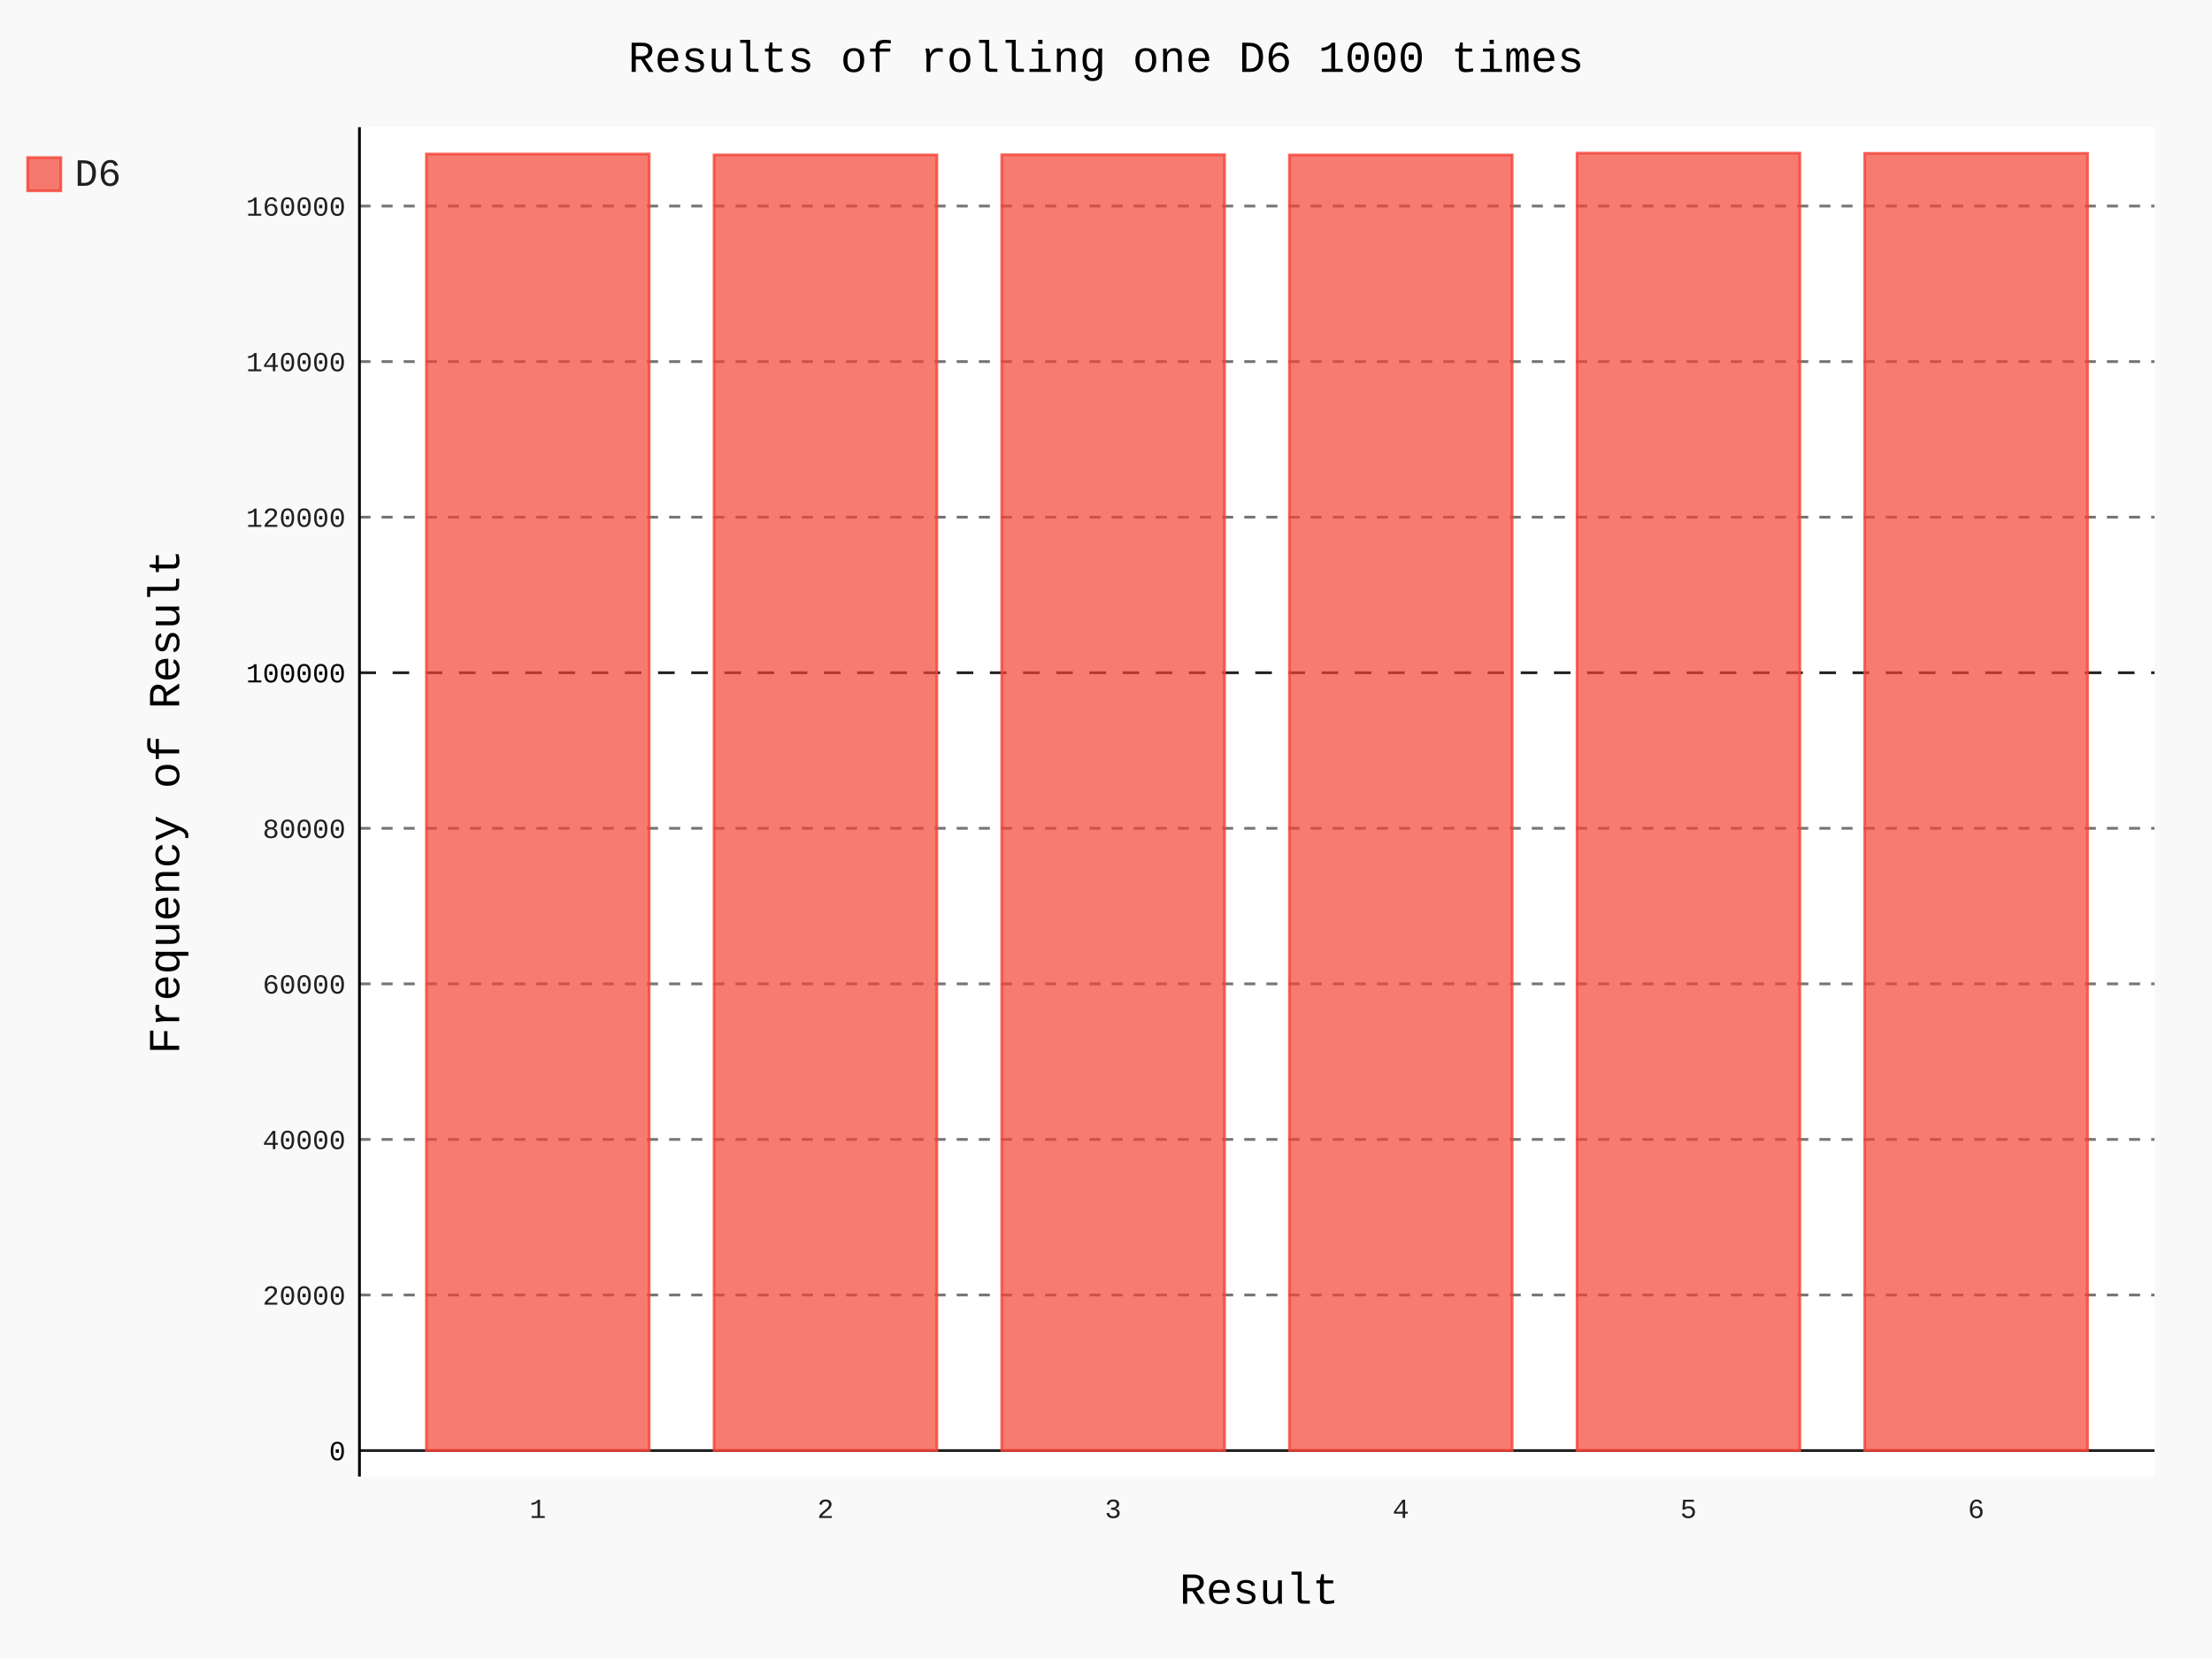
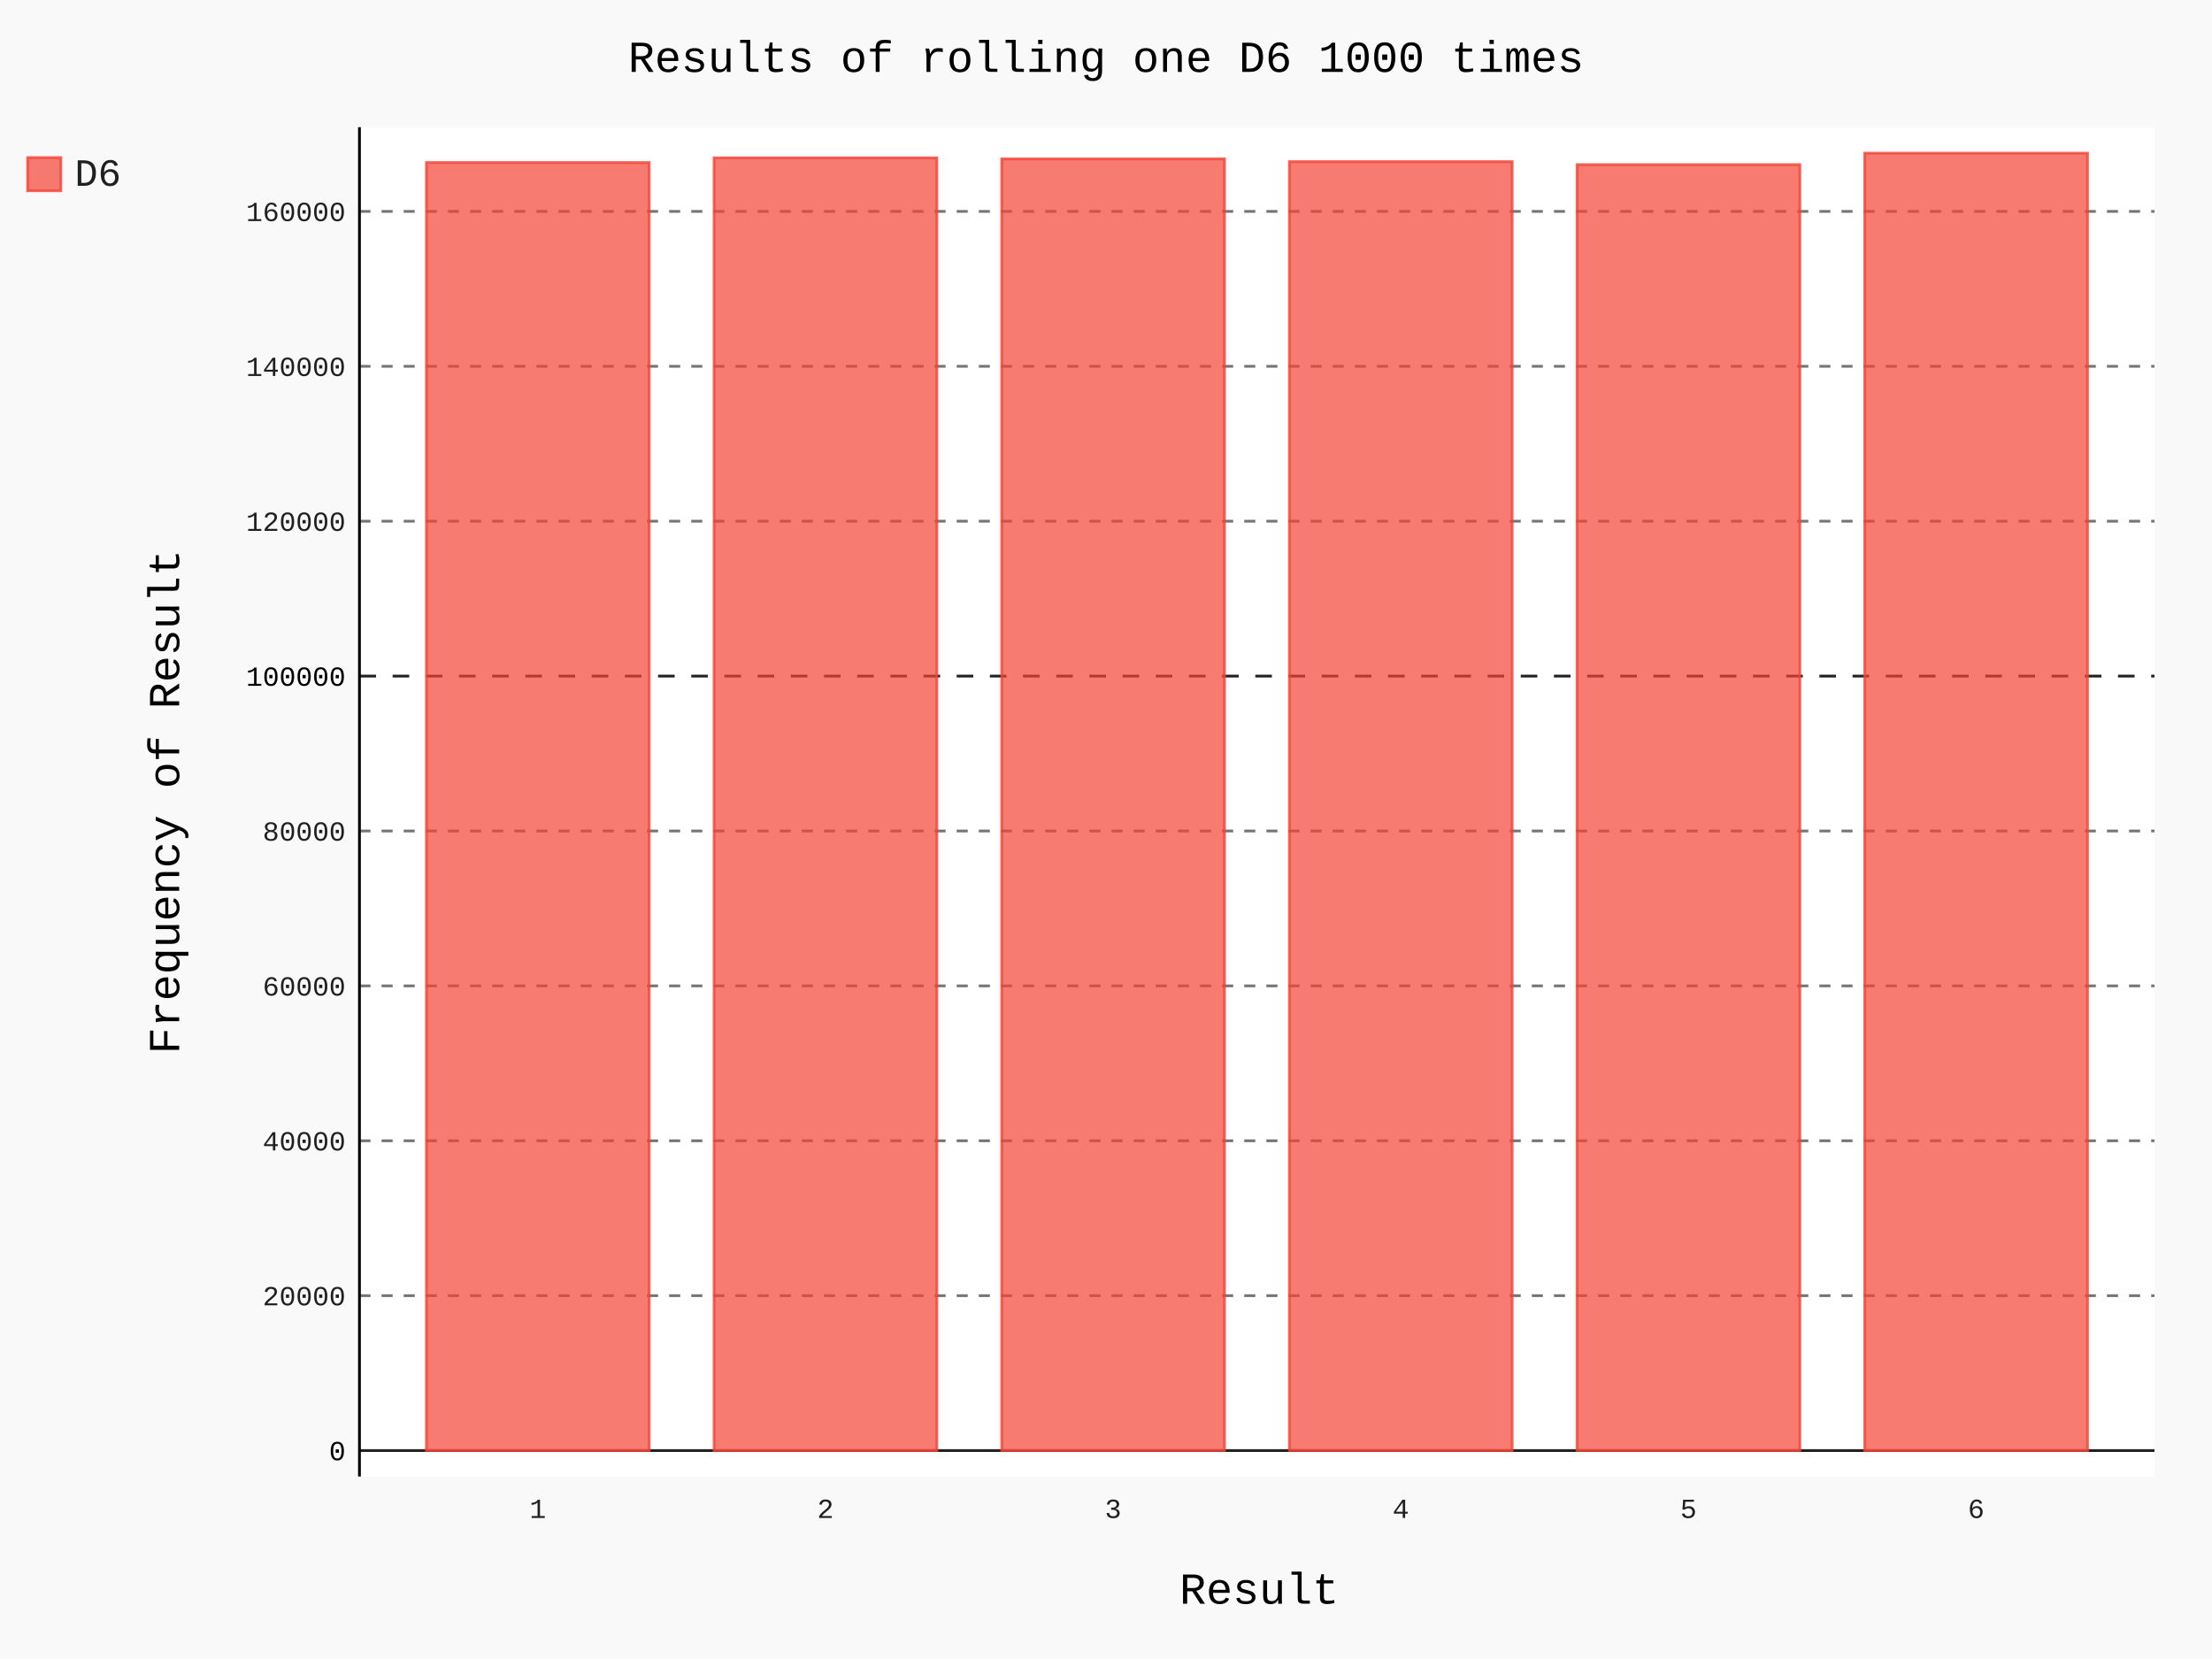
- <svg xmlns="http://www.w3.org/2000/svg" class="pygal-chart" id="chart-878b515a-303f-41c4-bcc9-b97e1cf6d806" viewBox="0 0 800 600">
+ <svg xmlns="http://www.w3.org/2000/svg" class="pygal-chart" id="chart-e56cff77-fffc-4de1-8a8d-ece271eadc9f" viewBox="0 0 800 600">
  <defs>
-     <style type="text/css">#chart-878b515a-303f-41c4-bcc9-b97e1cf6d806{-webkit-user-select:none;-webkit-font-smoothing:antialiased;font-family:Consolas,"Liberation Mono",Menlo,Courier,monospace}#chart-878b515a-303f-41c4-bcc9-b97e1cf6d806 .title{font-family:Consolas,"Liberation Mono",Menlo,Courier,monospace;font-size:16px}#chart-878b515a-303f-41c4-bcc9-b97e1cf6d806 .legends .legend text{font-family:Consolas,"Liberation Mono",Menlo,Courier,monospace;font-size:14px}#chart-878b515a-303f-41c4-bcc9-b97e1cf6d806 .axis text{font-family:Consolas,"Liberation Mono",Menlo,Courier,monospace;font-size:10px}#chart-878b515a-303f-41c4-bcc9-b97e1cf6d806 .axis text.major{font-family:Consolas,"Liberation Mono",Menlo,Courier,monospace;font-size:10px}#chart-878b515a-303f-41c4-bcc9-b97e1cf6d806 .text-overlay text.value{font-family:Consolas,"Liberation Mono",Menlo,Courier,monospace;font-size:16px}#chart-878b515a-303f-41c4-bcc9-b97e1cf6d806 .text-overlay text.label{font-family:Consolas,"Liberation Mono",Menlo,Courier,monospace;font-size:10px}#chart-878b515a-303f-41c4-bcc9-b97e1cf6d806 .tooltip{font-family:Consolas,"Liberation Mono",Menlo,Courier,monospace;font-size:14px}#chart-878b515a-303f-41c4-bcc9-b97e1cf6d806 text.no_data{font-family:Consolas,"Liberation Mono",Menlo,Courier,monospace;font-size:64px}
- #chart-878b515a-303f-41c4-bcc9-b97e1cf6d806{background-color:rgba(249,249,249,1)}#chart-878b515a-303f-41c4-bcc9-b97e1cf6d806 path,#chart-878b515a-303f-41c4-bcc9-b97e1cf6d806 line,#chart-878b515a-303f-41c4-bcc9-b97e1cf6d806 rect,#chart-878b515a-303f-41c4-bcc9-b97e1cf6d806 circle{-webkit-transition:150ms;-moz-transition:150ms;transition:150ms}#chart-878b515a-303f-41c4-bcc9-b97e1cf6d806 .graph &gt; .background{fill:rgba(249,249,249,1)}#chart-878b515a-303f-41c4-bcc9-b97e1cf6d806 .plot &gt; .background{fill:rgba(255,255,255,1)}#chart-878b515a-303f-41c4-bcc9-b97e1cf6d806 .graph{fill:rgba(0,0,0,.87)}#chart-878b515a-303f-41c4-bcc9-b97e1cf6d806 text.no_data{fill:rgba(0,0,0,1)}#chart-878b515a-303f-41c4-bcc9-b97e1cf6d806 .title{fill:rgba(0,0,0,1)}#chart-878b515a-303f-41c4-bcc9-b97e1cf6d806 .legends .legend text{fill:rgba(0,0,0,.87)}#chart-878b515a-303f-41c4-bcc9-b97e1cf6d806 .legends .legend:hover text{fill:rgba(0,0,0,1)}#chart-878b515a-303f-41c4-bcc9-b97e1cf6d806 .axis .line{stroke:rgba(0,0,0,1)}#chart-878b515a-303f-41c4-bcc9-b97e1cf6d806 .axis .guide.line{stroke:rgba(0,0,0,.54)}#chart-878b515a-303f-41c4-bcc9-b97e1cf6d806 .axis .major.line{stroke:rgba(0,0,0,.87)}#chart-878b515a-303f-41c4-bcc9-b97e1cf6d806 .axis text.major{fill:rgba(0,0,0,1)}#chart-878b515a-303f-41c4-bcc9-b97e1cf6d806 .axis.y .guides:hover .guide.line,#chart-878b515a-303f-41c4-bcc9-b97e1cf6d806 .line-graph .axis.x .guides:hover .guide.line,#chart-878b515a-303f-41c4-bcc9-b97e1cf6d806 .stackedline-graph .axis.x .guides:hover .guide.line,#chart-878b515a-303f-41c4-bcc9-b97e1cf6d806 .xy-graph .axis.x .guides:hover .guide.line{stroke:rgba(0,0,0,1)}#chart-878b515a-303f-41c4-bcc9-b97e1cf6d806 .axis .guides:hover text{fill:rgba(0,0,0,1)}#chart-878b515a-303f-41c4-bcc9-b97e1cf6d806 .reactive{fill-opacity:.7;stroke-opacity:.8}#chart-878b515a-303f-41c4-bcc9-b97e1cf6d806 .ci{stroke:rgba(0,0,0,.87)}#chart-878b515a-303f-41c4-bcc9-b97e1cf6d806 .reactive.active,#chart-878b515a-303f-41c4-bcc9-b97e1cf6d806 .active .reactive{fill-opacity:.8;stroke-opacity:.9;stroke-width:4}#chart-878b515a-303f-41c4-bcc9-b97e1cf6d806 .ci .reactive.active{stroke-width:1.5}#chart-878b515a-303f-41c4-bcc9-b97e1cf6d806 .series text{fill:rgba(0,0,0,1)}#chart-878b515a-303f-41c4-bcc9-b97e1cf6d806 .tooltip rect{fill:rgba(255,255,255,1);stroke:rgba(0,0,0,1);-webkit-transition:opacity 150ms;-moz-transition:opacity 150ms;transition:opacity 150ms}#chart-878b515a-303f-41c4-bcc9-b97e1cf6d806 .tooltip .label{fill:rgba(0,0,0,.87)}#chart-878b515a-303f-41c4-bcc9-b97e1cf6d806 .tooltip .label{fill:rgba(0,0,0,.87)}#chart-878b515a-303f-41c4-bcc9-b97e1cf6d806 .tooltip .legend{font-size:.8em;fill:rgba(0,0,0,.54)}#chart-878b515a-303f-41c4-bcc9-b97e1cf6d806 .tooltip .x_label{font-size:.6em;fill:rgba(0,0,0,1)}#chart-878b515a-303f-41c4-bcc9-b97e1cf6d806 .tooltip .xlink{font-size:.5em;text-decoration:underline}#chart-878b515a-303f-41c4-bcc9-b97e1cf6d806 .tooltip .value{font-size:1.5em}#chart-878b515a-303f-41c4-bcc9-b97e1cf6d806 .bound{font-size:.5em}#chart-878b515a-303f-41c4-bcc9-b97e1cf6d806 .max-value{font-size:.75em;fill:rgba(0,0,0,.54)}#chart-878b515a-303f-41c4-bcc9-b97e1cf6d806 .map-element{fill:rgba(255,255,255,1);stroke:rgba(0,0,0,.54) !important}#chart-878b515a-303f-41c4-bcc9-b97e1cf6d806 .map-element .reactive{fill-opacity:inherit;stroke-opacity:inherit}#chart-878b515a-303f-41c4-bcc9-b97e1cf6d806 .color-0,#chart-878b515a-303f-41c4-bcc9-b97e1cf6d806 .color-0 a:visited{stroke:#F44336;fill:#F44336}#chart-878b515a-303f-41c4-bcc9-b97e1cf6d806 .text-overlay .color-0 text{fill:black}
- #chart-878b515a-303f-41c4-bcc9-b97e1cf6d806 text.no_data{text-anchor:middle}#chart-878b515a-303f-41c4-bcc9-b97e1cf6d806 .guide.line{fill:none}#chart-878b515a-303f-41c4-bcc9-b97e1cf6d806 .centered{text-anchor:middle}#chart-878b515a-303f-41c4-bcc9-b97e1cf6d806 .title{text-anchor:middle}#chart-878b515a-303f-41c4-bcc9-b97e1cf6d806 .legends .legend text{fill-opacity:1}#chart-878b515a-303f-41c4-bcc9-b97e1cf6d806 .axis.x text{text-anchor:middle}#chart-878b515a-303f-41c4-bcc9-b97e1cf6d806 .axis.x:not(.web) text[transform]{text-anchor:start}#chart-878b515a-303f-41c4-bcc9-b97e1cf6d806 .axis.x:not(.web) text[transform].backwards{text-anchor:end}#chart-878b515a-303f-41c4-bcc9-b97e1cf6d806 .axis.y text{text-anchor:end}#chart-878b515a-303f-41c4-bcc9-b97e1cf6d806 .axis.y text[transform].backwards{text-anchor:start}#chart-878b515a-303f-41c4-bcc9-b97e1cf6d806 .axis.y2 text{text-anchor:start}#chart-878b515a-303f-41c4-bcc9-b97e1cf6d806 .axis.y2 text[transform].backwards{text-anchor:end}#chart-878b515a-303f-41c4-bcc9-b97e1cf6d806 .axis .guide.line{stroke-dasharray:4,4}#chart-878b515a-303f-41c4-bcc9-b97e1cf6d806 .axis .major.guide.line{stroke-dasharray:6,6}#chart-878b515a-303f-41c4-bcc9-b97e1cf6d806 .horizontal .axis.y .guide.line,#chart-878b515a-303f-41c4-bcc9-b97e1cf6d806 .horizontal .axis.y2 .guide.line,#chart-878b515a-303f-41c4-bcc9-b97e1cf6d806 .vertical .axis.x .guide.line{opacity:0}#chart-878b515a-303f-41c4-bcc9-b97e1cf6d806 .horizontal .axis.always_show .guide.line,#chart-878b515a-303f-41c4-bcc9-b97e1cf6d806 .vertical .axis.always_show .guide.line{opacity:1 !important}#chart-878b515a-303f-41c4-bcc9-b97e1cf6d806 .axis.y .guides:hover .guide.line,#chart-878b515a-303f-41c4-bcc9-b97e1cf6d806 .axis.y2 .guides:hover .guide.line,#chart-878b515a-303f-41c4-bcc9-b97e1cf6d806 .axis.x .guides:hover .guide.line{opacity:1}#chart-878b515a-303f-41c4-bcc9-b97e1cf6d806 .axis .guides:hover text{opacity:1}#chart-878b515a-303f-41c4-bcc9-b97e1cf6d806 .nofill{fill:none}#chart-878b515a-303f-41c4-bcc9-b97e1cf6d806 .subtle-fill{fill-opacity:.2}#chart-878b515a-303f-41c4-bcc9-b97e1cf6d806 .dot{stroke-width:1px;fill-opacity:1}#chart-878b515a-303f-41c4-bcc9-b97e1cf6d806 .dot.active{stroke-width:5px}#chart-878b515a-303f-41c4-bcc9-b97e1cf6d806 .dot.negative{fill:transparent}#chart-878b515a-303f-41c4-bcc9-b97e1cf6d806 text,#chart-878b515a-303f-41c4-bcc9-b97e1cf6d806 tspan{stroke:none !important}#chart-878b515a-303f-41c4-bcc9-b97e1cf6d806 .series text.active{opacity:1}#chart-878b515a-303f-41c4-bcc9-b97e1cf6d806 .tooltip rect{fill-opacity:.95;stroke-width:.5}#chart-878b515a-303f-41c4-bcc9-b97e1cf6d806 .tooltip text{fill-opacity:1}#chart-878b515a-303f-41c4-bcc9-b97e1cf6d806 .showable{visibility:hidden}#chart-878b515a-303f-41c4-bcc9-b97e1cf6d806 .showable.shown{visibility:visible}#chart-878b515a-303f-41c4-bcc9-b97e1cf6d806 .gauge-background{fill:rgba(229,229,229,1);stroke:none}#chart-878b515a-303f-41c4-bcc9-b97e1cf6d806 .bg-lines{stroke:rgba(249,249,249,1);stroke-width:2px}</style>
+     <style type="text/css">#chart-e56cff77-fffc-4de1-8a8d-ece271eadc9f{-webkit-user-select:none;-webkit-font-smoothing:antialiased;font-family:Consolas,"Liberation Mono",Menlo,Courier,monospace}#chart-e56cff77-fffc-4de1-8a8d-ece271eadc9f .title{font-family:Consolas,"Liberation Mono",Menlo,Courier,monospace;font-size:16px}#chart-e56cff77-fffc-4de1-8a8d-ece271eadc9f .legends .legend text{font-family:Consolas,"Liberation Mono",Menlo,Courier,monospace;font-size:14px}#chart-e56cff77-fffc-4de1-8a8d-ece271eadc9f .axis text{font-family:Consolas,"Liberation Mono",Menlo,Courier,monospace;font-size:10px}#chart-e56cff77-fffc-4de1-8a8d-ece271eadc9f .axis text.major{font-family:Consolas,"Liberation Mono",Menlo,Courier,monospace;font-size:10px}#chart-e56cff77-fffc-4de1-8a8d-ece271eadc9f .text-overlay text.value{font-family:Consolas,"Liberation Mono",Menlo,Courier,monospace;font-size:16px}#chart-e56cff77-fffc-4de1-8a8d-ece271eadc9f .text-overlay text.label{font-family:Consolas,"Liberation Mono",Menlo,Courier,monospace;font-size:10px}#chart-e56cff77-fffc-4de1-8a8d-ece271eadc9f .tooltip{font-family:Consolas,"Liberation Mono",Menlo,Courier,monospace;font-size:14px}#chart-e56cff77-fffc-4de1-8a8d-ece271eadc9f text.no_data{font-family:Consolas,"Liberation Mono",Menlo,Courier,monospace;font-size:64px}
+ #chart-e56cff77-fffc-4de1-8a8d-ece271eadc9f{background-color:rgba(249,249,249,1)}#chart-e56cff77-fffc-4de1-8a8d-ece271eadc9f path,#chart-e56cff77-fffc-4de1-8a8d-ece271eadc9f line,#chart-e56cff77-fffc-4de1-8a8d-ece271eadc9f rect,#chart-e56cff77-fffc-4de1-8a8d-ece271eadc9f circle{-webkit-transition:150ms;-moz-transition:150ms;transition:150ms}#chart-e56cff77-fffc-4de1-8a8d-ece271eadc9f .graph &gt; .background{fill:rgba(249,249,249,1)}#chart-e56cff77-fffc-4de1-8a8d-ece271eadc9f .plot &gt; .background{fill:rgba(255,255,255,1)}#chart-e56cff77-fffc-4de1-8a8d-ece271eadc9f .graph{fill:rgba(0,0,0,.87)}#chart-e56cff77-fffc-4de1-8a8d-ece271eadc9f text.no_data{fill:rgba(0,0,0,1)}#chart-e56cff77-fffc-4de1-8a8d-ece271eadc9f .title{fill:rgba(0,0,0,1)}#chart-e56cff77-fffc-4de1-8a8d-ece271eadc9f .legends .legend text{fill:rgba(0,0,0,.87)}#chart-e56cff77-fffc-4de1-8a8d-ece271eadc9f .legends .legend:hover text{fill:rgba(0,0,0,1)}#chart-e56cff77-fffc-4de1-8a8d-ece271eadc9f .axis .line{stroke:rgba(0,0,0,1)}#chart-e56cff77-fffc-4de1-8a8d-ece271eadc9f .axis .guide.line{stroke:rgba(0,0,0,.54)}#chart-e56cff77-fffc-4de1-8a8d-ece271eadc9f .axis .major.line{stroke:rgba(0,0,0,.87)}#chart-e56cff77-fffc-4de1-8a8d-ece271eadc9f .axis text.major{fill:rgba(0,0,0,1)}#chart-e56cff77-fffc-4de1-8a8d-ece271eadc9f .axis.y .guides:hover .guide.line,#chart-e56cff77-fffc-4de1-8a8d-ece271eadc9f .line-graph .axis.x .guides:hover .guide.line,#chart-e56cff77-fffc-4de1-8a8d-ece271eadc9f .stackedline-graph .axis.x .guides:hover .guide.line,#chart-e56cff77-fffc-4de1-8a8d-ece271eadc9f .xy-graph .axis.x .guides:hover .guide.line{stroke:rgba(0,0,0,1)}#chart-e56cff77-fffc-4de1-8a8d-ece271eadc9f .axis .guides:hover text{fill:rgba(0,0,0,1)}#chart-e56cff77-fffc-4de1-8a8d-ece271eadc9f .reactive{fill-opacity:.7;stroke-opacity:.8}#chart-e56cff77-fffc-4de1-8a8d-ece271eadc9f .ci{stroke:rgba(0,0,0,.87)}#chart-e56cff77-fffc-4de1-8a8d-ece271eadc9f .reactive.active,#chart-e56cff77-fffc-4de1-8a8d-ece271eadc9f .active .reactive{fill-opacity:.8;stroke-opacity:.9;stroke-width:4}#chart-e56cff77-fffc-4de1-8a8d-ece271eadc9f .ci .reactive.active{stroke-width:1.5}#chart-e56cff77-fffc-4de1-8a8d-ece271eadc9f .series text{fill:rgba(0,0,0,1)}#chart-e56cff77-fffc-4de1-8a8d-ece271eadc9f .tooltip rect{fill:rgba(255,255,255,1);stroke:rgba(0,0,0,1);-webkit-transition:opacity 150ms;-moz-transition:opacity 150ms;transition:opacity 150ms}#chart-e56cff77-fffc-4de1-8a8d-ece271eadc9f .tooltip .label{fill:rgba(0,0,0,.87)}#chart-e56cff77-fffc-4de1-8a8d-ece271eadc9f .tooltip .label{fill:rgba(0,0,0,.87)}#chart-e56cff77-fffc-4de1-8a8d-ece271eadc9f .tooltip .legend{font-size:.8em;fill:rgba(0,0,0,.54)}#chart-e56cff77-fffc-4de1-8a8d-ece271eadc9f .tooltip .x_label{font-size:.6em;fill:rgba(0,0,0,1)}#chart-e56cff77-fffc-4de1-8a8d-ece271eadc9f .tooltip .xlink{font-size:.5em;text-decoration:underline}#chart-e56cff77-fffc-4de1-8a8d-ece271eadc9f .tooltip .value{font-size:1.5em}#chart-e56cff77-fffc-4de1-8a8d-ece271eadc9f .bound{font-size:.5em}#chart-e56cff77-fffc-4de1-8a8d-ece271eadc9f .max-value{font-size:.75em;fill:rgba(0,0,0,.54)}#chart-e56cff77-fffc-4de1-8a8d-ece271eadc9f .map-element{fill:rgba(255,255,255,1);stroke:rgba(0,0,0,.54) !important}#chart-e56cff77-fffc-4de1-8a8d-ece271eadc9f .map-element .reactive{fill-opacity:inherit;stroke-opacity:inherit}#chart-e56cff77-fffc-4de1-8a8d-ece271eadc9f .color-0,#chart-e56cff77-fffc-4de1-8a8d-ece271eadc9f .color-0 a:visited{stroke:#F44336;fill:#F44336}#chart-e56cff77-fffc-4de1-8a8d-ece271eadc9f .text-overlay .color-0 text{fill:black}
+ #chart-e56cff77-fffc-4de1-8a8d-ece271eadc9f text.no_data{text-anchor:middle}#chart-e56cff77-fffc-4de1-8a8d-ece271eadc9f .guide.line{fill:none}#chart-e56cff77-fffc-4de1-8a8d-ece271eadc9f .centered{text-anchor:middle}#chart-e56cff77-fffc-4de1-8a8d-ece271eadc9f .title{text-anchor:middle}#chart-e56cff77-fffc-4de1-8a8d-ece271eadc9f .legends .legend text{fill-opacity:1}#chart-e56cff77-fffc-4de1-8a8d-ece271eadc9f .axis.x text{text-anchor:middle}#chart-e56cff77-fffc-4de1-8a8d-ece271eadc9f .axis.x:not(.web) text[transform]{text-anchor:start}#chart-e56cff77-fffc-4de1-8a8d-ece271eadc9f .axis.x:not(.web) text[transform].backwards{text-anchor:end}#chart-e56cff77-fffc-4de1-8a8d-ece271eadc9f .axis.y text{text-anchor:end}#chart-e56cff77-fffc-4de1-8a8d-ece271eadc9f .axis.y text[transform].backwards{text-anchor:start}#chart-e56cff77-fffc-4de1-8a8d-ece271eadc9f .axis.y2 text{text-anchor:start}#chart-e56cff77-fffc-4de1-8a8d-ece271eadc9f .axis.y2 text[transform].backwards{text-anchor:end}#chart-e56cff77-fffc-4de1-8a8d-ece271eadc9f .axis .guide.line{stroke-dasharray:4,4}#chart-e56cff77-fffc-4de1-8a8d-ece271eadc9f .axis .major.guide.line{stroke-dasharray:6,6}#chart-e56cff77-fffc-4de1-8a8d-ece271eadc9f .horizontal .axis.y .guide.line,#chart-e56cff77-fffc-4de1-8a8d-ece271eadc9f .horizontal .axis.y2 .guide.line,#chart-e56cff77-fffc-4de1-8a8d-ece271eadc9f .vertical .axis.x .guide.line{opacity:0}#chart-e56cff77-fffc-4de1-8a8d-ece271eadc9f .horizontal .axis.always_show .guide.line,#chart-e56cff77-fffc-4de1-8a8d-ece271eadc9f .vertical .axis.always_show .guide.line{opacity:1 !important}#chart-e56cff77-fffc-4de1-8a8d-ece271eadc9f .axis.y .guides:hover .guide.line,#chart-e56cff77-fffc-4de1-8a8d-ece271eadc9f .axis.y2 .guides:hover .guide.line,#chart-e56cff77-fffc-4de1-8a8d-ece271eadc9f .axis.x .guides:hover .guide.line{opacity:1}#chart-e56cff77-fffc-4de1-8a8d-ece271eadc9f .axis .guides:hover text{opacity:1}#chart-e56cff77-fffc-4de1-8a8d-ece271eadc9f .nofill{fill:none}#chart-e56cff77-fffc-4de1-8a8d-ece271eadc9f .subtle-fill{fill-opacity:.2}#chart-e56cff77-fffc-4de1-8a8d-ece271eadc9f .dot{stroke-width:1px;fill-opacity:1}#chart-e56cff77-fffc-4de1-8a8d-ece271eadc9f .dot.active{stroke-width:5px}#chart-e56cff77-fffc-4de1-8a8d-ece271eadc9f .dot.negative{fill:transparent}#chart-e56cff77-fffc-4de1-8a8d-ece271eadc9f text,#chart-e56cff77-fffc-4de1-8a8d-ece271eadc9f tspan{stroke:none !important}#chart-e56cff77-fffc-4de1-8a8d-ece271eadc9f .series text.active{opacity:1}#chart-e56cff77-fffc-4de1-8a8d-ece271eadc9f .tooltip rect{fill-opacity:.95;stroke-width:.5}#chart-e56cff77-fffc-4de1-8a8d-ece271eadc9f .tooltip text{fill-opacity:1}#chart-e56cff77-fffc-4de1-8a8d-ece271eadc9f .showable{visibility:hidden}#chart-e56cff77-fffc-4de1-8a8d-ece271eadc9f .showable.shown{visibility:visible}#chart-e56cff77-fffc-4de1-8a8d-ece271eadc9f .gauge-background{fill:rgba(229,229,229,1);stroke:none}#chart-e56cff77-fffc-4de1-8a8d-ece271eadc9f .bg-lines{stroke:rgba(249,249,249,1);stroke-width:2px}</style>
  </defs>
  <g class="graph bar-graph vertical">
    <rect class="background" height="600" width="800" x="0" y="0" />
    <g class="plot" transform="translate(130, 46)">
      <rect class="background" height="488" width="649.2" x="0" y="0" />
      <g class="axis y always_show">
        <g class="guides">
          <path class="axis major line" d="M0 478.615 h649.2" />
          <text class="major" x="-5" y="482.115">0</text>
        </g>
        <g class="guides">
-           <path class="guide line" d="M0 422.353 h649.2" />
-           <text class="" x="-5" y="425.853">20000</text>
+           <path class="guide line" d="M0 422.596 h649.2" />
+           <text class="" x="-5" y="426.096">20000</text>
        </g>
        <g class="guides">
-           <path class="guide line" d="M0 366.091 h649.2" />
-           <text class="" x="-5" y="369.591">40000</text>
+           <path class="guide line" d="M0 366.576 h649.2" />
+           <text class="" x="-5" y="370.076">40000</text>
        </g>
        <g class="guides">
-           <path class="guide line" d="M0 309.828 h649.2" />
-           <text class="" x="-5" y="313.328">60000</text>
+           <path class="guide line" d="M0 310.557 h649.2" />
+           <text class="" x="-5" y="314.057">60000</text>
        </g>
        <g class="guides">
-           <path class="guide line" d="M0 253.566 h649.2" />
-           <text class="" x="-5" y="257.066">80000</text>
+           <path class="guide line" d="M0 254.537 h649.2" />
+           <text class="" x="-5" y="258.037">80000</text>
        </g>
        <g class="guides">
-           <path class="major guide line" d="M0 197.304 h649.2" />
-           <text class="major" x="-5" y="200.804">100000</text>
+           <path class="major guide line" d="M0 198.518 h649.2" />
+           <text class="major" x="-5" y="202.018">100000</text>
        </g>
        <g class="guides">
-           <path class="guide line" d="M0 141.041 h649.2" />
-           <text class="" x="-5" y="144.541">120000</text>
+           <path class="guide line" d="M0 142.498 h649.2" />
+           <text class="" x="-5" y="145.998">120000</text>
        </g>
        <g class="guides">
-           <path class="guide line" d="M0 84.779 h649.2" />
-           <text class="" x="-5" y="88.279">140000</text>
+           <path class="guide line" d="M0 86.479 h649.2" />
+           <text class="" x="-5" y="89.979">140000</text>
        </g>
        <g class="guides">
-           <path class="guide line" d="M0 28.517 h649.2" />
-           <text class="" x="-5" y="32.017">160000</text>
+           <path class="guide line" d="M0 30.459 h649.2" />
+           <text class="" x="-5" y="33.959">160000</text>
        </g>
      </g>
      <g class="axis x">
        <path class="line" d="M0 0 v488" />
        <g class="guides">
          <path class="guide line" d="M64.504 0 v488" />
          <text class="" x="64.504" y="503.0">1</text>
        </g>
        <g class="guides">
          <path class="guide line" d="M168.542 0 v488" />
          <text class="" x="168.542" y="503.0">2</text>
        </g>
        <g class="guides">
          <path class="guide line" d="M272.581 0 v488" />
          <text class="" x="272.581" y="503.0">3</text>
        </g>
        <g class="guides">
          <path class="guide line" d="M376.619 0 v488" />
          <text class="" x="376.619" y="503.0">4</text>
        </g>
        <g class="guides">
          <path class="guide line" d="M480.658 0 v488" />
          <text class="" x="480.658" y="503.0">5</text>
        </g>
        <g class="guides">
          <path class="guide line" d="M584.696 0 v488" />
          <text class="" x="584.696" y="503.0">6</text>
        </g>
      </g>
      <g class="series serie-0 color-0">
        <g class="bars">
          <g class="bar">
-             <rect class="rect reactive tooltip-trigger" height="468.913" rx="0" ry="0" width="80.567" x="24.22" y="9.702" />
+             <rect class="rect reactive tooltip-trigger" height="465.83" rx="0" ry="0" width="80.567" x="24.22" y="12.785" />
          </g>
          <g class="bar">
-             <rect class="rect reactive tooltip-trigger" height="468.595" rx="0" ry="0" width="80.567" x="128.259" y="10.02" />
+             <rect class="rect reactive tooltip-trigger" height="467.531" rx="0" ry="0" width="80.567" x="128.259" y="11.085" />
          </g>
          <g class="bar">
-             <rect class="rect reactive tooltip-trigger" height="468.654" rx="0" ry="0" width="80.567" x="232.297" y="9.961" />
+             <rect class="rect reactive tooltip-trigger" height="467.144" rx="0" ry="0" width="80.567" x="232.297" y="11.471" />
          </g>
          <g class="bar">
-             <rect class="rect reactive tooltip-trigger" height="468.57" rx="0" ry="0" width="80.567" x="336.336" y="10.046" />
+             <rect class="rect reactive tooltip-trigger" height="466.161" rx="0" ry="0" width="80.567" x="336.336" y="12.454" />
          </g>
          <g class="bar">
-             <rect class="rect reactive tooltip-trigger" height="469.231" rx="0" ry="0" width="80.567" x="440.374" y="9.385" />
+             <rect class="rect reactive tooltip-trigger" height="465.08" rx="0" ry="0" width="80.567" x="440.374" y="13.536" />
          </g>
          <g class="bar">
-             <rect class="rect reactive tooltip-trigger" height="469.155" rx="0" ry="0" width="80.567" x="544.412" y="9.461" />
+             <rect class="rect reactive tooltip-trigger" height="469.231" rx="0" ry="0" width="80.567" x="544.412" y="9.385" />
          </g>
        </g>
      </g>
    </g>
    <g class="titles">
      <text class="title plot_title" x="400.0" y="26">Results of rolling one D6 1000 times</text>
      <text class="title" x="455.4" y="580">Result</text>
      <text class="title" transform="rotate(-90 38.8 290)" x="38.8" y="316.0">Frequency of Result</text>
    </g>
    <g class="plot overlay" transform="translate(130, 46)">
      <g class="series serie-0 color-0" />
    </g>
    <g class="plot text-overlay" transform="translate(130, 46)">
      <g class="series serie-0 color-0" />
    </g>
    <g class="plot tooltip-overlay" transform="translate(130, 46)">
      <g class="tooltip" style="opacity: 0" transform="translate(0 0)">
        <rect class="tooltip-box" height="0" rx="0" ry="0" width="0" />
        <g class="text" />
      </g>
    </g>
    <g class="legends" transform="translate(10, 56)">
      <g class="legend reactive activate-serie" id="activate-serie-0">
        <rect class="color-0 reactive" height="12" width="12" x="0.0" y="1.0" />
        <text x="17.0" y="11.2">D6</text>
      </g>
    </g>
    <g class="legends" transform="translate(790, 56)" />
  </g>
</svg>
